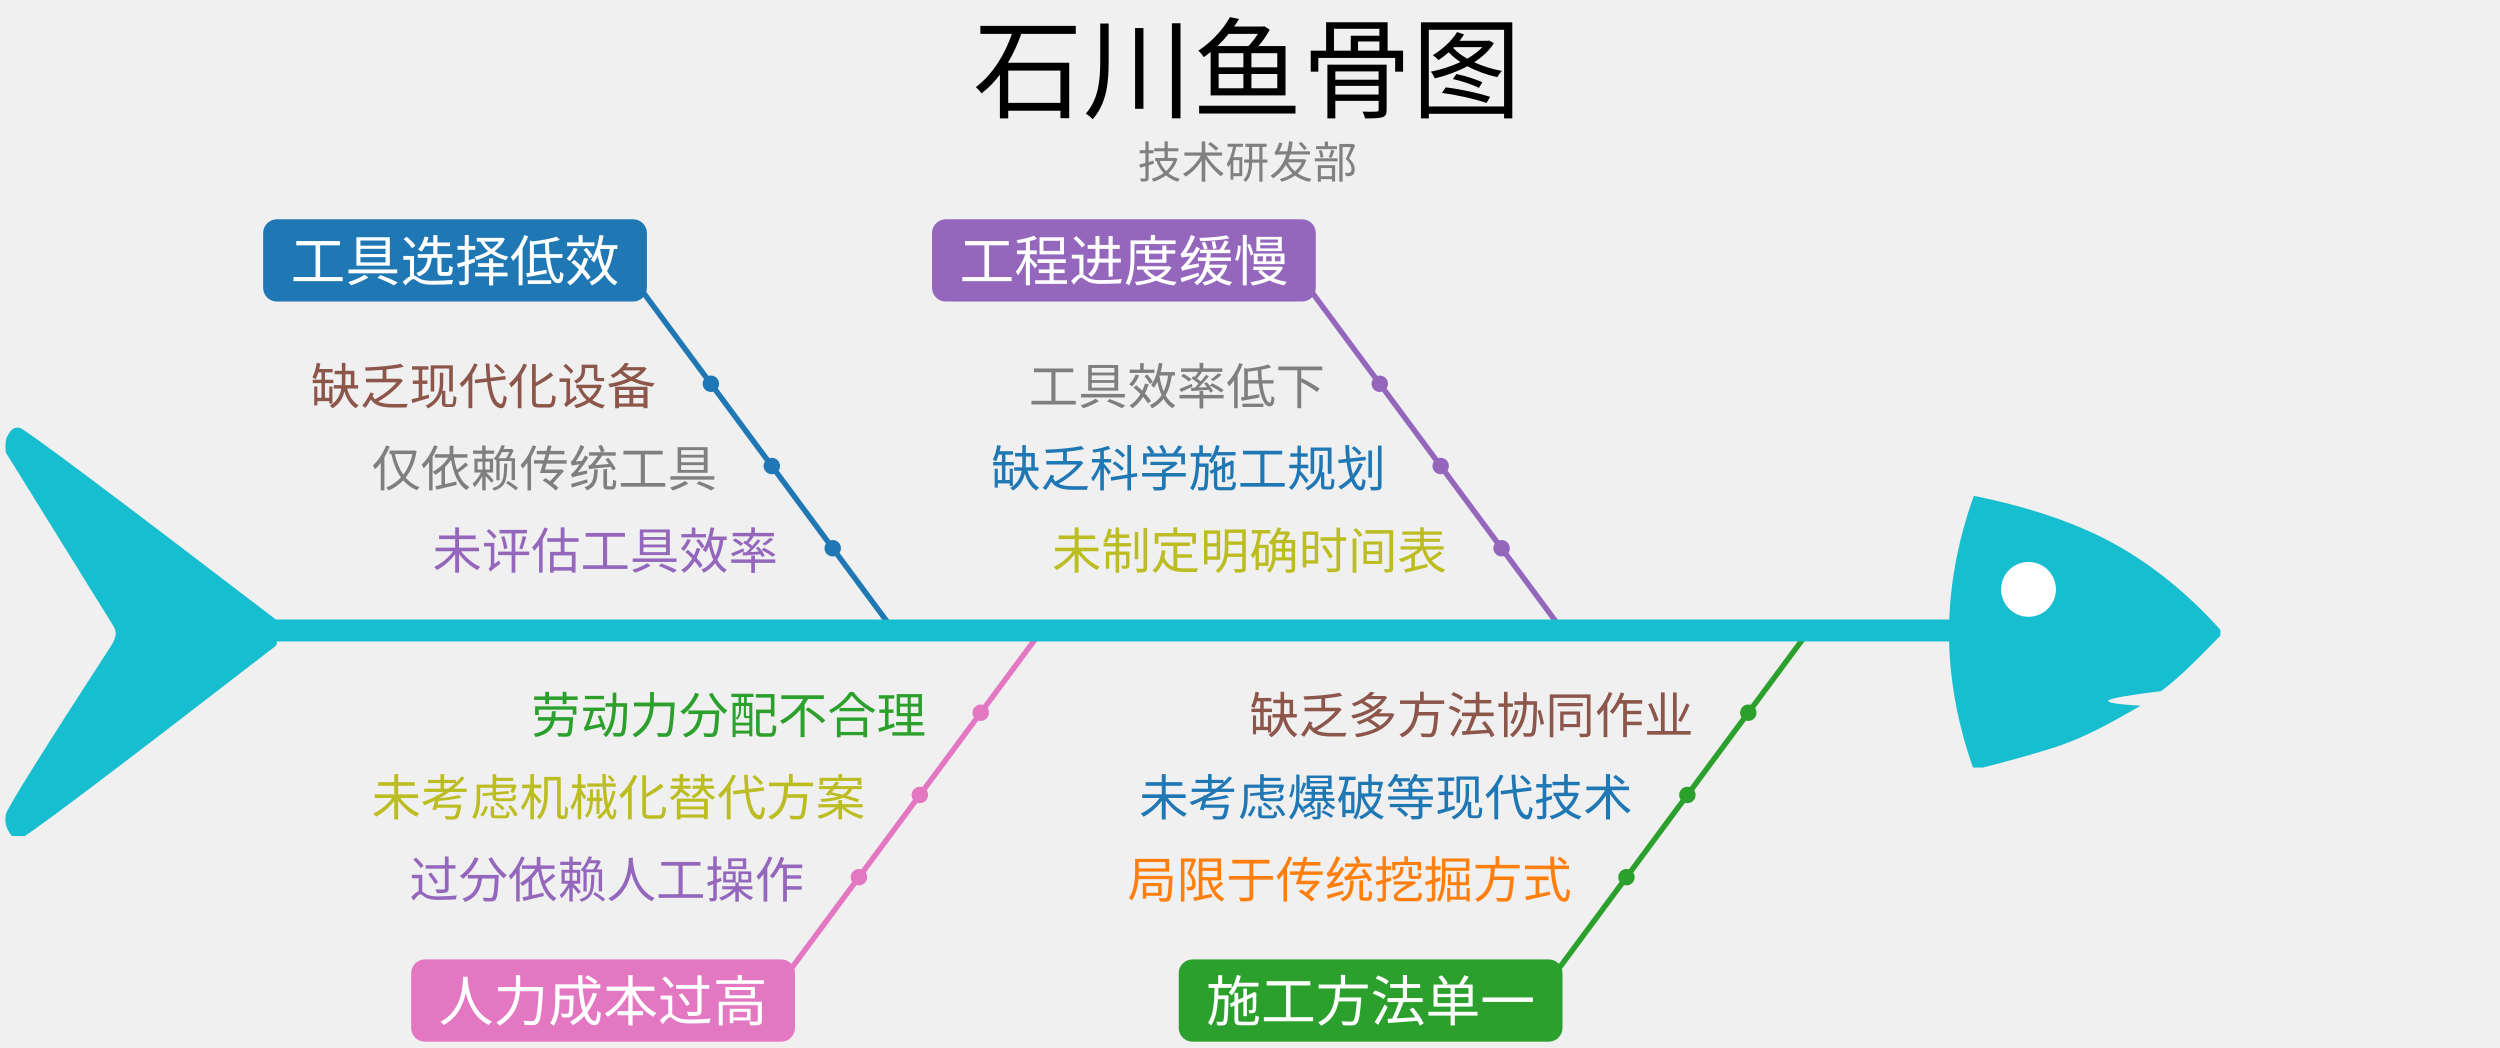
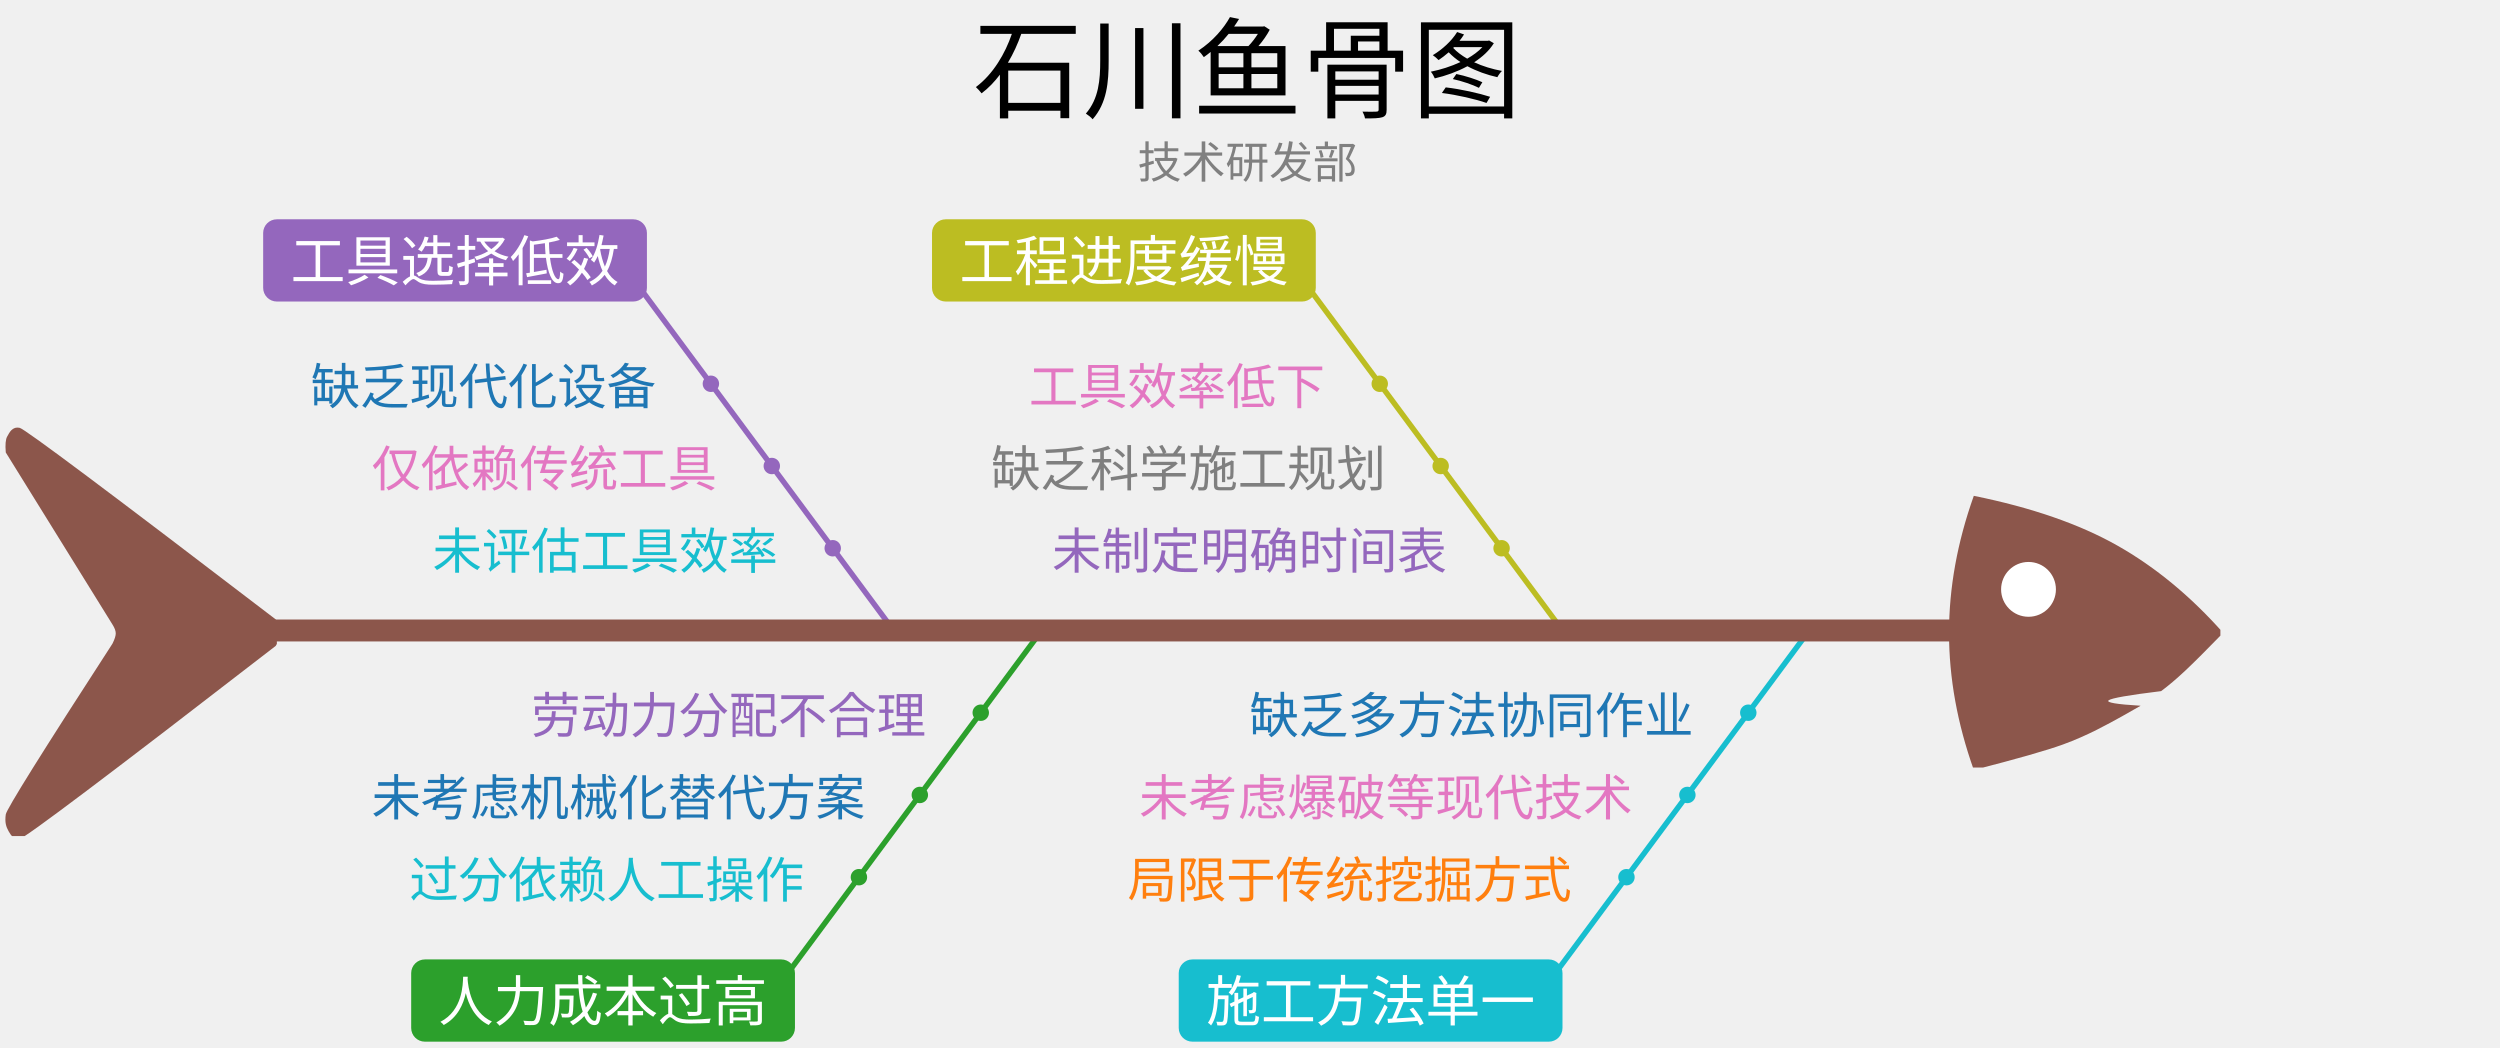
<svg xmlns="http://www.w3.org/2000/svg" xmlns:xlink="http://www.w3.org/1999/xlink" width="912.0" height="382">
  <style type="text/css">

    text {
      /* 指定使用的系统字体或自定义字体 */
      font-family: "SourceHanSansSC-Normal";
      # 'SourceHanSansSC-Normal' , 'PingFang SC', 'Microsoft YaHei', 'SimHei', 'Arial', sans-serif, ,"FiraSans";

      /* 添加其他样式 */
      # font-size: 16px;
      # font-weight: bold;
      # font-style: italic;
    }        
        
</style>
  <symbol id="fisheye">
    <circle cx="10" cy="10" r="10" fill="white" />
  </symbol>
  <symbol id="fishtail">
-     <path d="M6.19,1.079 C8.014,1.444 39.144,24.735 99.58,70.953 C100.504,72.644 100.967,74.346 100.967,76.058 C100.967,77.77 100.504,79.291 99.58,80.622 C38.899,127.536 7.769,150.993 6.19,150.993 C3.821,150.993 3.088,149.894 2.147,148.247 C1.206,146.6 0.704,144.978 1.107,142.101 C1.375,140.182 14.347,119.419 40.024,79.811 C40.825,78.208 41.225,76.957 41.225,76.058 C41.225,75.159 40.825,74.078 40.024,72.815 L1.107,10.061 C0.866,7.211 1.037,5.275 1.619,4.251 C2.492,2.716 3.454,0.532 6.19,1.079 Z" stroke="none" fill="#17becf" />
+     <path d="M6.19,1.079 C8.014,1.444 39.144,24.735 99.58,70.953 C100.504,72.644 100.967,74.346 100.967,76.058 C100.967,77.77 100.504,79.291 99.58,80.622 C38.899,127.536 7.769,150.993 6.19,150.993 C3.821,150.993 3.088,149.894 2.147,148.247 C1.206,146.6 0.704,144.978 1.107,142.101 C1.375,140.182 14.347,119.419 40.024,79.811 C40.825,78.208 41.225,76.957 41.225,76.058 C41.225,75.159 40.825,74.078 40.024,72.815 L1.107,10.061 C0.866,7.211 1.037,5.275 1.619,4.251 C2.492,2.716 3.454,0.532 6.19,1.079 Z" stroke="none" fill="#8c564b" />
  </symbol>
  <symbol id="fishhead">
-     <path d="M10.044,0.88 C31.151,5.155 48.62,11.21 62.452,19.043 C76.283,26.877 89.134,37.484 101.004,50.864 C95.023,57.023 90.428,61.609 87.219,64.624 C84.009,67.638 81.059,70.139 78.369,72.125 C66.629,73.56 60.25,74.676 59.232,75.472 C58.214,76.269 62.104,76.93 70.902,77.455 C67.982,79.134 65.81,80.367 64.386,81.155 C58.887,84.195 51.684,88.276 42.54,91.601 C36.651,93.743 25.818,96.836 10.044,100.88 C4.017,83.941 1.004,67.269 1.004,50.864 C1.004,34.458 4.017,17.797 10.044,0.88 Z" stroke="none" fill="#17becf" />
+     <path d="M10.044,0.88 C31.151,5.155 48.62,11.21 62.452,19.043 C76.283,26.877 89.134,37.484 101.004,50.864 C95.023,57.023 90.428,61.609 87.219,64.624 C84.009,67.638 81.059,70.139 78.369,72.125 C66.629,73.56 60.25,74.676 59.232,75.472 C58.214,76.269 62.104,76.93 70.902,77.455 C67.982,79.134 65.81,80.367 64.386,81.155 C58.887,84.195 51.684,88.276 42.54,91.601 C36.651,93.743 25.818,96.836 10.044,100.88 C4.017,83.941 1.004,67.269 1.004,50.864 C1.004,34.458 4.017,17.797 10.044,0.88 Z" stroke="none" fill="#8c564b" />
  </symbol>
  <text x="455.0" y="40.0" text-anchor="middle" fill="black" font-size="40">石川鱼骨图</text>
  <text x="455.0" y="65" text-anchor="middle" fill="grey" font-size="16">技术研发部</text>
  <g class="effect">
-     <rect x="96" y="80" width="140" height="30" rx="5" ry="5" stroke="none" fill="#1f77b4" />
+     <rect x="96" y="80" width="140" height="30" rx="5" ry="5" stroke="none" fill="#9467bd" />
    <text x="166.0" y="102.5" text-anchor="middle" fill="white" font-size="20">工具选择低效</text>
-     <line x1="226" y1="95.0" x2="326" y2="230" stroke-width="2" stroke="#1f77b4" />
-     <circle cx="259.333" cy="140.0" r="3" stroke-width="1" stroke="none" fill="#1f77b4" />
-     <text x="113.333" y="147.5" fill="#8c564b" font-size="18">缺乏现代化设备</text>
-     <circle cx="281.556" cy="170.0" r="3" stroke-width="1" stroke="none" fill="#1f77b4" />
-     <text x="135.556" y="177.5" fill="#7f7f7f" font-size="18">仅依赖传统工具</text>
-     <circle cx="303.778" cy="200.0" r="3" stroke-width="1" stroke="none" fill="#1f77b4" />
-     <text x="157.778" y="207.5" fill="#9467bd" font-size="18">未评估工具效率</text>
+     <line x1="226" y1="95.0" x2="326" y2="230" stroke-width="2" stroke="#9467bd" />
+     <circle cx="259.333" cy="140.0" r="3" stroke-width="1" stroke="none" fill="#9467bd" />
+     <text x="113.333" y="147.5" fill="#1f77b4" font-size="18">缺乏现代化设备</text>
+     <circle cx="281.556" cy="170.0" r="3" stroke-width="1" stroke="none" fill="#9467bd" />
+     <text x="135.556" y="177.5" fill="#e377c2" font-size="18">仅依赖传统工具</text>
+     <circle cx="303.778" cy="200.0" r="3" stroke-width="1" stroke="none" fill="#9467bd" />
+     <text x="157.778" y="207.5" fill="#17becf" font-size="18">未评估工具效率</text>
  </g>
  <g class="effect">
-     <rect x="340" y="80" width="140" height="30" rx="5" ry="5" stroke="none" fill="#9467bd" />
+     <rect x="340" y="80" width="140" height="30" rx="5" ry="5" stroke="none" fill="#bcbd22" />
    <text x="410.0" y="102.5" text-anchor="middle" fill="white" font-size="20">工程进度缓慢</text>
-     <line x1="470" y1="95.0" x2="570" y2="230" stroke-width="2" stroke="#9467bd" />
-     <circle cx="503.333" cy="140.0" r="3" stroke-width="1" stroke="none" fill="#9467bd" />
-     <text x="375.333" y="147.5" fill="#7f7f7f" font-size="18">工具效率低下</text>
-     <circle cx="525.556" cy="170.0" r="3" stroke-width="1" stroke="none" fill="#9467bd" />
-     <text x="361.556" y="177.5" fill="#1f77b4" font-size="18">缺乏科学施工规划</text>
-     <circle cx="547.778" cy="200.0" r="3" stroke-width="1" stroke="none" fill="#9467bd" />
-     <text x="383.778" y="207.5" fill="#bcbd22" font-size="18">未制定明确时间表</text>
+     <line x1="470" y1="95.0" x2="570" y2="230" stroke-width="2" stroke="#bcbd22" />
+     <circle cx="503.333" cy="140.0" r="3" stroke-width="1" stroke="none" fill="#bcbd22" />
+     <text x="375.333" y="147.5" fill="#e377c2" font-size="18">工具效率低下</text>
+     <circle cx="525.556" cy="170.0" r="3" stroke-width="1" stroke="none" fill="#bcbd22" />
+     <text x="361.556" y="177.5" fill="#7f7f7f" font-size="18">缺乏科学施工规划</text>
+     <circle cx="547.778" cy="200.0" r="3" stroke-width="1" stroke="none" fill="#bcbd22" />
+     <text x="383.778" y="207.5" fill="#9467bd" font-size="18">未制定明确时间表</text>
  </g>
  <g class="effect">
-     <rect x="150" y="350" width="140" height="30" rx="5" ry="5" stroke="none" fill="#e377c2" />
+     <rect x="150" y="350" width="140" height="30" rx="5" ry="5" stroke="none" fill="#2ca02c" />
    <text x="220.0" y="372.5" text-anchor="middle" fill="white" font-size="20">人力成本过高</text>
-     <line x1="280" y1="365" x2="380" y2="230" stroke-width="2" stroke="#e377c2" />
-     <circle cx="313.333" cy="320.0" r="3" stroke-width="1" stroke="none" fill="#e377c2" />
-     <text x="149.333" y="327.5" fill="#9467bd" font-size="18">过分依赖人工操作</text>
-     <circle cx="335.556" cy="290.0" r="3" stroke-width="1" stroke="none" fill="#e377c2" />
-     <text x="135.556" y="297.5" fill="#bcbd22" font-size="18">未考虑机械化替代方案</text>
-     <circle cx="357.778" cy="260.0" r="3" stroke-width="1" stroke="none" fill="#e377c2" />
-     <text x="193.778" y="267.5" fill="#2ca02c" font-size="18">劳动力分配不合理</text>
+     <line x1="280" y1="365" x2="380" y2="230" stroke-width="2" stroke="#2ca02c" />
+     <circle cx="313.333" cy="320.0" r="3" stroke-width="1" stroke="none" fill="#2ca02c" />
+     <text x="149.333" y="327.5" fill="#17becf" font-size="18">过分依赖人工操作</text>
+     <circle cx="335.556" cy="290.0" r="3" stroke-width="1" stroke="none" fill="#2ca02c" />
+     <text x="135.556" y="297.5" fill="#1f77b4" font-size="18">未考虑机械化替代方案</text>
+     <circle cx="357.778" cy="260.0" r="3" stroke-width="1" stroke="none" fill="#2ca02c" />
+     <text x="193.778" y="267.5" fill="#9467bd" font-size="18">劳动力分配不合理</text>
  </g>
  <g class="effect">
-     <rect x="430" y="350" width="140" height="30" rx="5" ry="5" stroke="none" fill="#2ca02c" />
+     <rect x="430" y="350" width="140" height="30" rx="5" ry="5" stroke="none" fill="#17becf" />
    <text x="500.0" y="372.5" text-anchor="middle" fill="white" font-size="20">施工方法单一</text>
-     <line x1="560" y1="365" x2="660" y2="230" stroke-width="2" stroke="#2ca02c" />
-     <circle cx="593.333" cy="320.0" r="3" stroke-width="1" stroke="none" fill="#2ca02c" />
+     <line x1="560" y1="365" x2="660" y2="230" stroke-width="2" stroke="#17becf" />
+     <circle cx="593.333" cy="320.0" r="3" stroke-width="1" stroke="none" fill="#17becf" />
    <text x="411.333" y="327.5" fill="#ff7f0e" font-size="18">局限于传统挖掘方式</text>
-     <circle cx="615.556" cy="290.0" r="3" stroke-width="1" stroke="none" fill="#2ca02c" />
-     <text x="415.556" y="297.5" fill="#1f77b4" font-size="18">未考虑爆破等现代技术</text>
-     <circle cx="637.778" cy="260.0" r="3" stroke-width="1" stroke="none" fill="#2ca02c" />
-     <text x="455.778" y="267.5" fill="#8c564b" font-size="18">缺乏多方法协同作业</text>
+     <circle cx="615.556" cy="290.0" r="3" stroke-width="1" stroke="none" fill="#17becf" />
+     <text x="415.556" y="297.5" fill="#e377c2" font-size="18">未考虑爆破等现代技术</text>
+     <circle cx="637.778" cy="260.0" r="3" stroke-width="1" stroke="none" fill="#17becf" />
+     <text x="455.778" y="267.5" fill="#1f77b4" font-size="18">缺乏多方法协同作业</text>
  </g>
  <g class="effect">
    <use xlink:href="#fishtail" x="1" y="155" width="100" height="150" />
-     <line x1="90" y1="230" x2="712.0" y2="230" stroke-width="8" stroke="#17becf" />
+     <line x1="90" y1="230" x2="712.0" y2="230" stroke-width="8" stroke="#8c564b" />
    <use xlink:href="#fishhead" x="710.0" y="180" width="100" height="100" />
    <use xlink:href="#fisheye" x="730.0" y="205" />
  </g>
</svg>
